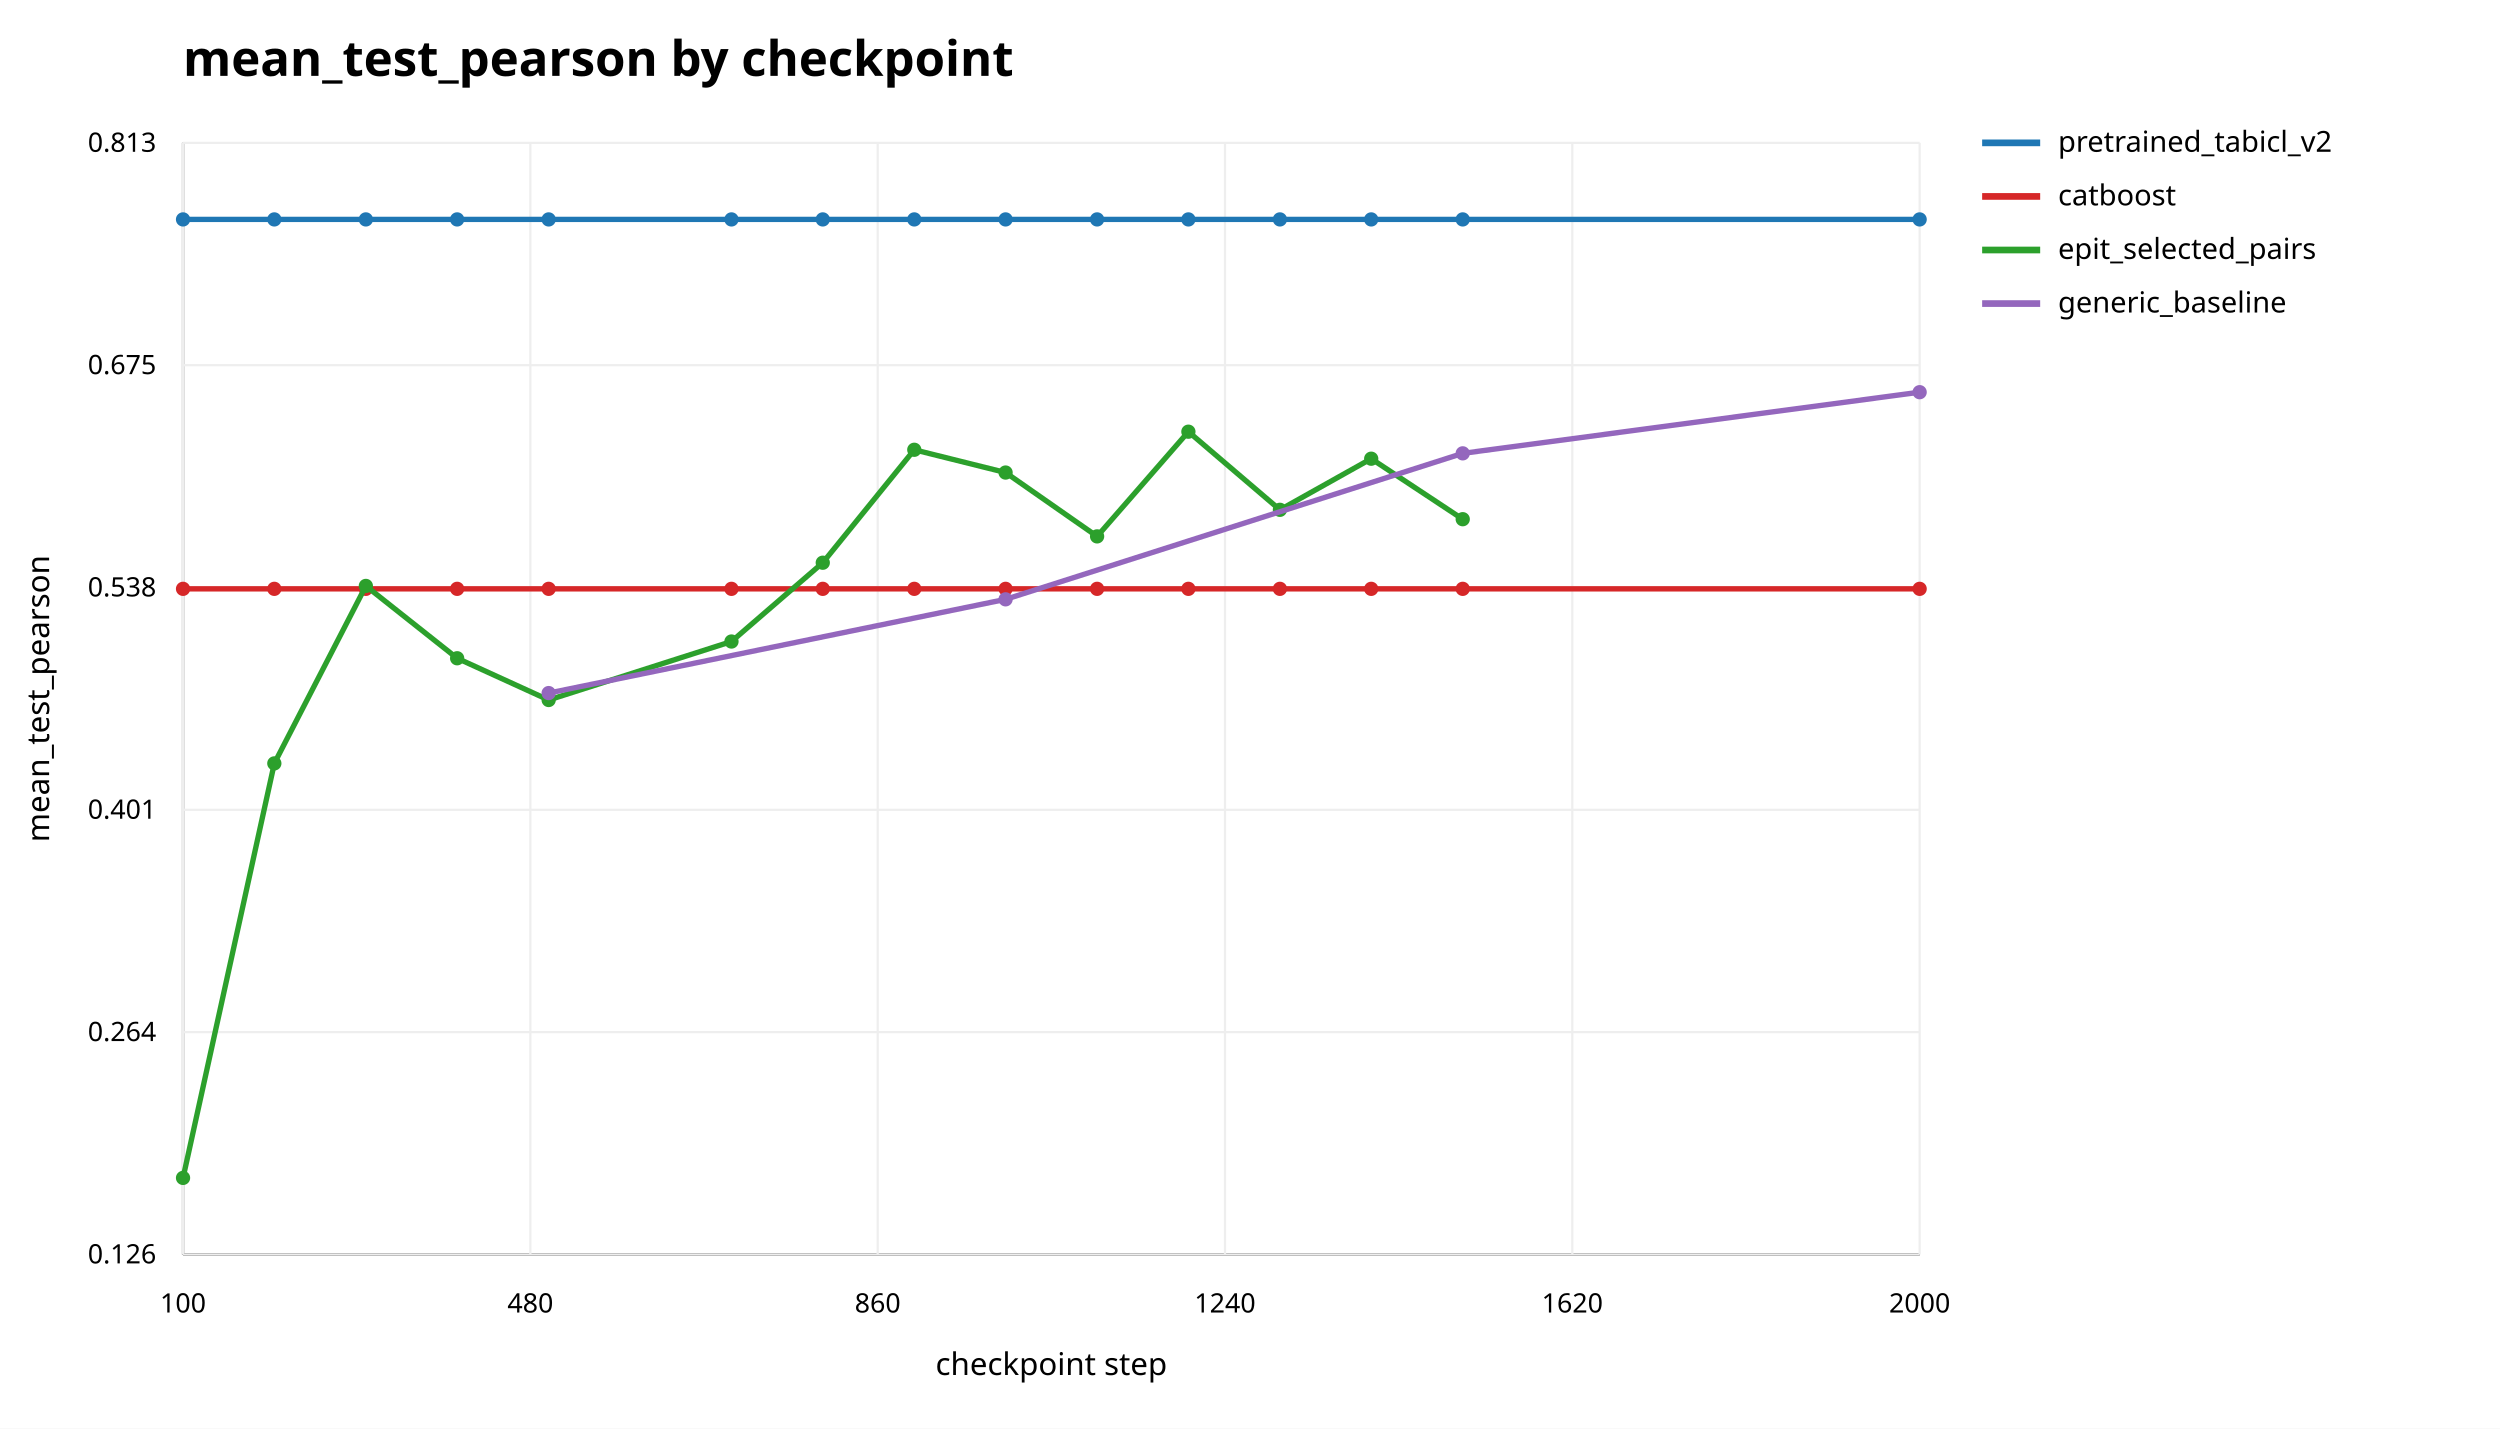
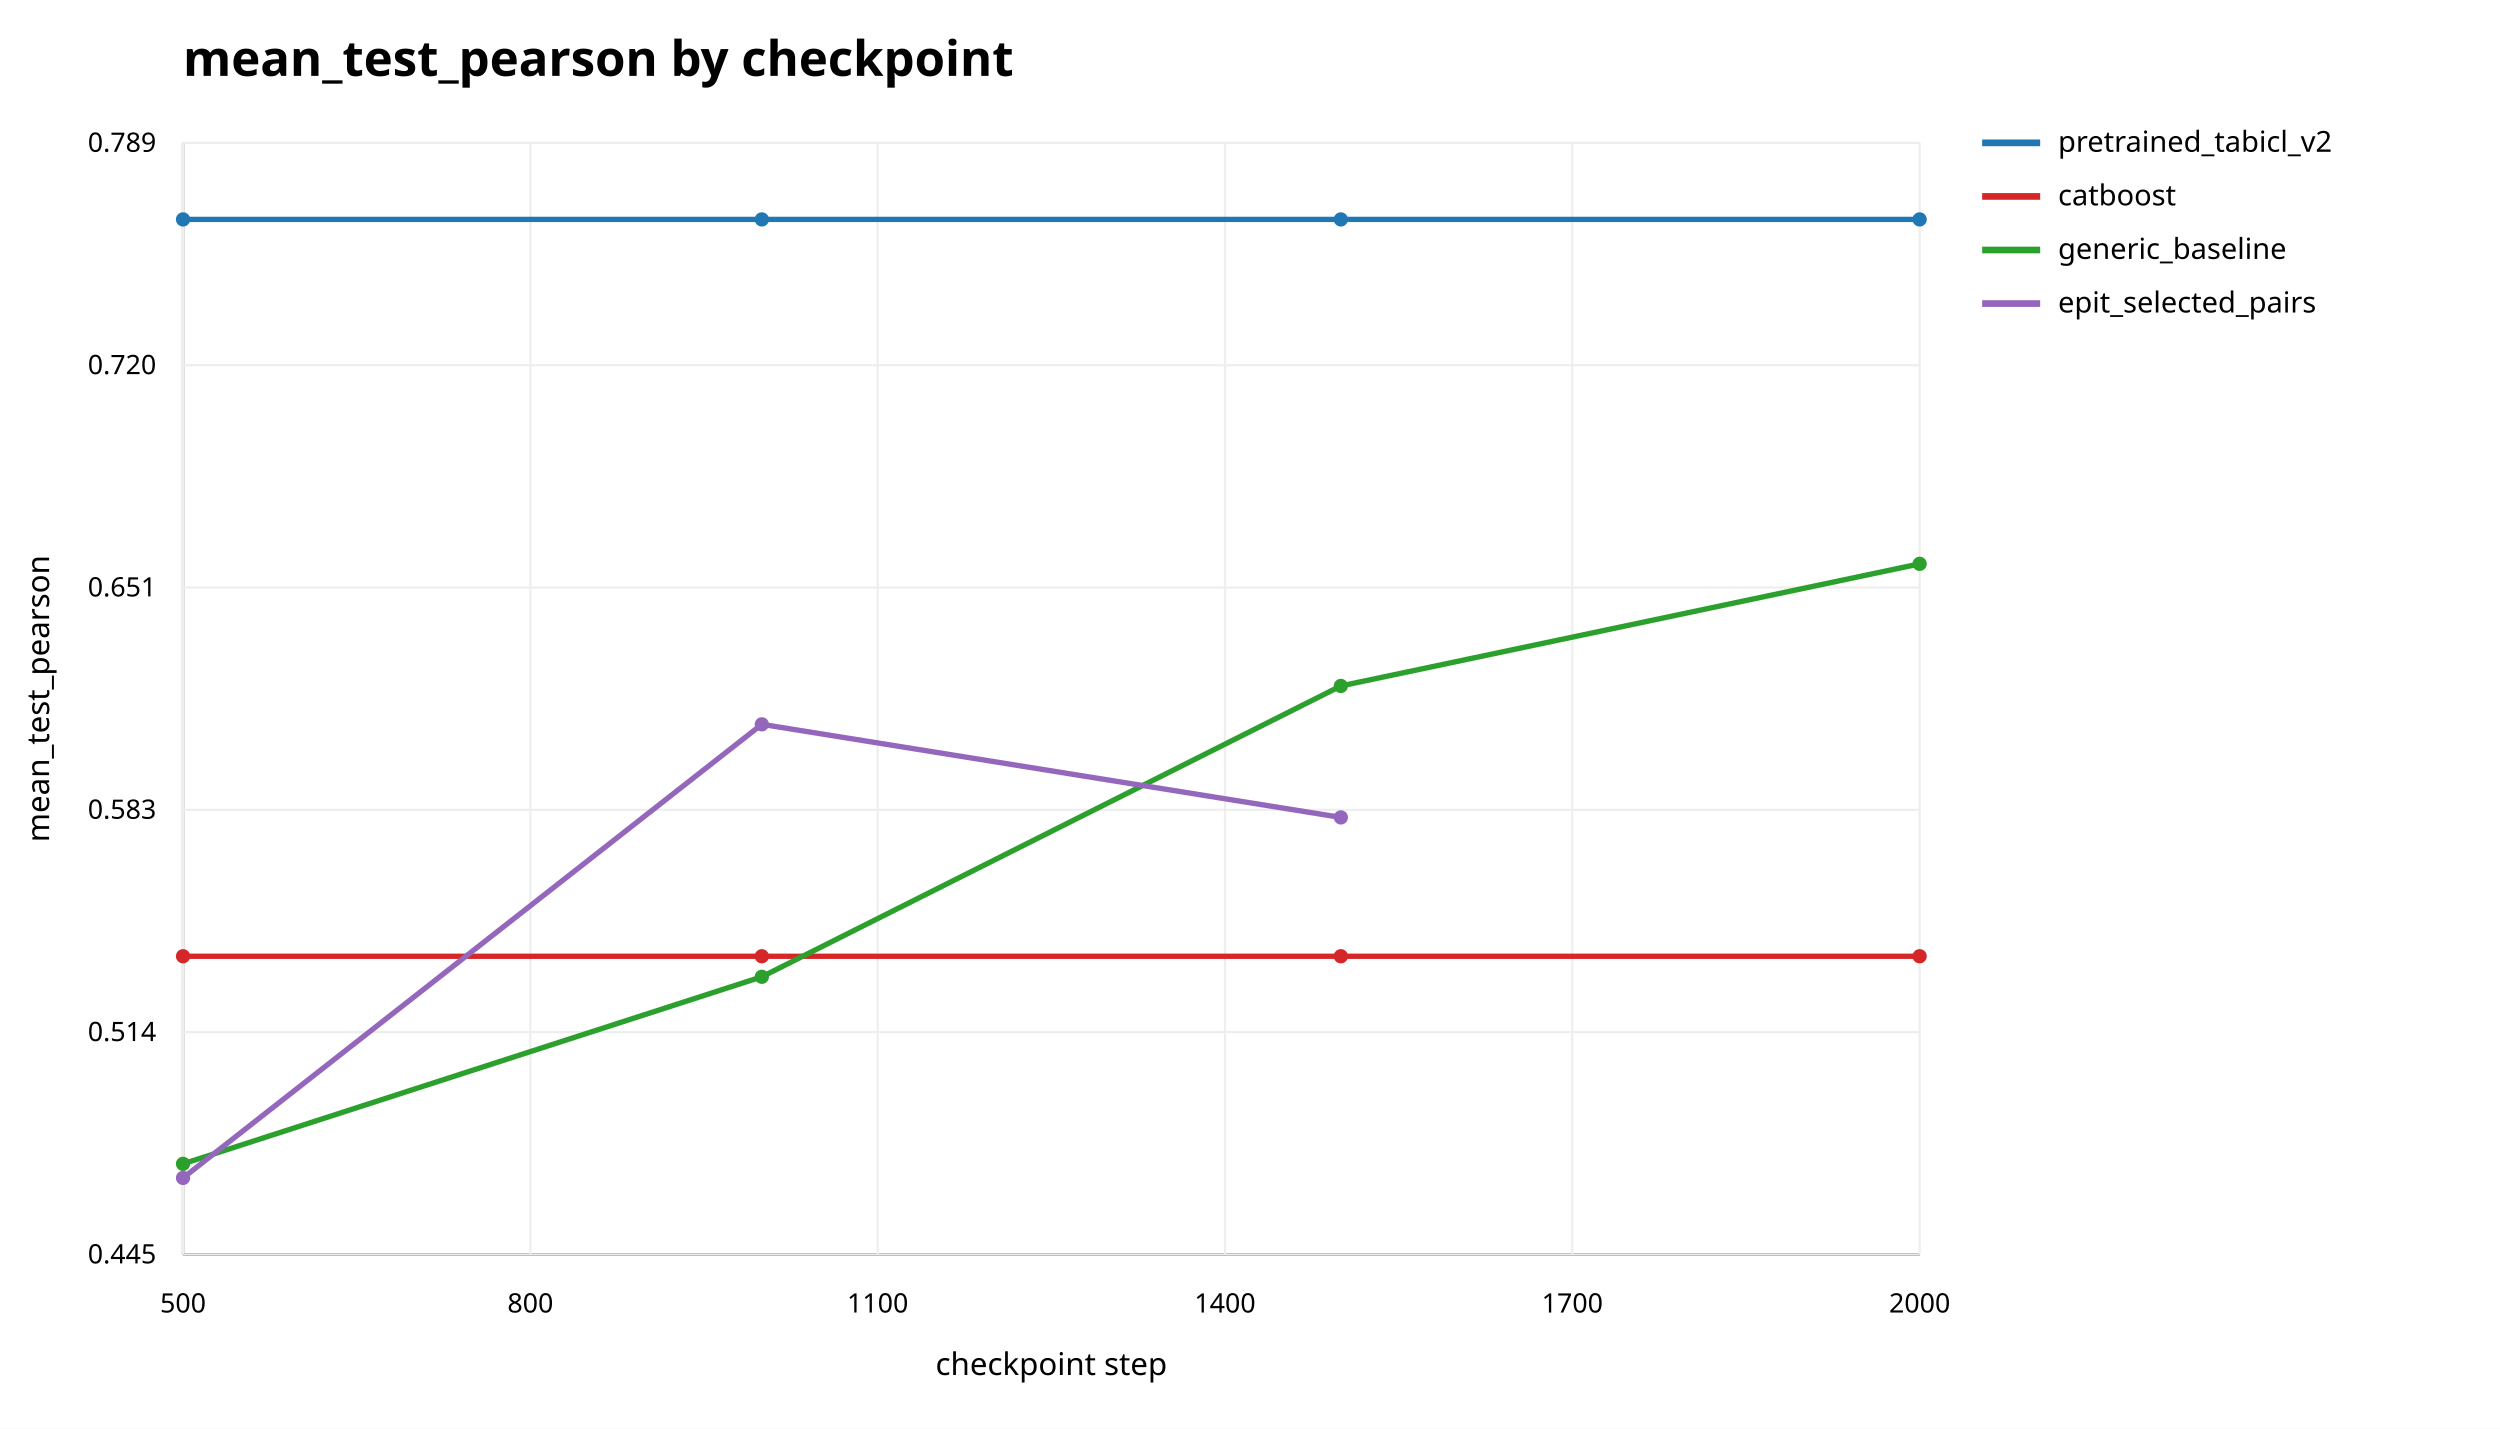
<svg xmlns="http://www.w3.org/2000/svg" width="1120" height="640" viewBox="0 0 1120 640">
  <rect width="1120" height="640" fill="white" />
  <text x="82" y="34" font-size="22" font-family="sans-serif" font-weight="700">mean_test_pearson by checkpoint</text>
  <line x1="82" y1="562" x2="860" y2="562" stroke="#222" />
  <line x1="82" y1="64" x2="82" y2="562" stroke="#222" />
  <line x1="82.0" y1="64" x2="82.0" y2="562" stroke="#eeeeee" />
  <line x1="82" y1="562.0" x2="860" y2="562.0" stroke="#eeeeee" />
-   <text x="82.0" y="588" text-anchor="middle" font-size="12" font-family="sans-serif">100</text>
-   <text x="70" y="566.0" text-anchor="end" font-size="12" font-family="sans-serif">0.126</text>
+   <text x="82.0" y="588" text-anchor="middle" font-size="12" font-family="sans-serif">500</text>
+   <text x="70" y="566.0" text-anchor="end" font-size="12" font-family="sans-serif">0.445</text>
  <line x1="237.6" y1="64" x2="237.6" y2="562" stroke="#eeeeee" />
  <line x1="82" y1="462.4" x2="860" y2="462.4" stroke="#eeeeee" />
-   <text x="237.6" y="588" text-anchor="middle" font-size="12" font-family="sans-serif">480</text>
-   <text x="70" y="466.4" text-anchor="end" font-size="12" font-family="sans-serif">0.264</text>
+   <text x="237.6" y="588" text-anchor="middle" font-size="12" font-family="sans-serif">800</text>
+   <text x="70" y="466.4" text-anchor="end" font-size="12" font-family="sans-serif">0.514</text>
  <line x1="393.2" y1="64" x2="393.2" y2="562" stroke="#eeeeee" />
  <line x1="82" y1="362.8" x2="860" y2="362.8" stroke="#eeeeee" />
-   <text x="393.2" y="588" text-anchor="middle" font-size="12" font-family="sans-serif">860</text>
-   <text x="70" y="366.8" text-anchor="end" font-size="12" font-family="sans-serif">0.401</text>
+   <text x="393.2" y="588" text-anchor="middle" font-size="12" font-family="sans-serif">1100</text>
+   <text x="70" y="366.8" text-anchor="end" font-size="12" font-family="sans-serif">0.583</text>
  <line x1="548.8" y1="64" x2="548.8" y2="562" stroke="#eeeeee" />
  <line x1="82" y1="263.2" x2="860" y2="263.2" stroke="#eeeeee" />
-   <text x="548.8" y="588" text-anchor="middle" font-size="12" font-family="sans-serif">1240</text>
-   <text x="70" y="267.2" text-anchor="end" font-size="12" font-family="sans-serif">0.538</text>
+   <text x="548.8" y="588" text-anchor="middle" font-size="12" font-family="sans-serif">1400</text>
+   <text x="70" y="267.2" text-anchor="end" font-size="12" font-family="sans-serif">0.651</text>
  <line x1="704.4" y1="64" x2="704.4" y2="562" stroke="#eeeeee" />
  <line x1="82" y1="163.6" x2="860" y2="163.6" stroke="#eeeeee" />
-   <text x="704.4" y="588" text-anchor="middle" font-size="12" font-family="sans-serif">1620</text>
-   <text x="70" y="167.6" text-anchor="end" font-size="12" font-family="sans-serif">0.675</text>
+   <text x="704.4" y="588" text-anchor="middle" font-size="12" font-family="sans-serif">1700</text>
+   <text x="70" y="167.6" text-anchor="end" font-size="12" font-family="sans-serif">0.720</text>
  <line x1="860.0" y1="64" x2="860.0" y2="562" stroke="#eeeeee" />
  <line x1="82" y1="64.0" x2="860" y2="64.0" stroke="#eeeeee" />
  <text x="860.0" y="588" text-anchor="middle" font-size="12" font-family="sans-serif">2000</text>
-   <text x="70" y="68.0" text-anchor="end" font-size="12" font-family="sans-serif">0.813</text>
+   <text x="70" y="68.0" text-anchor="end" font-size="12" font-family="sans-serif">0.789</text>
  <text x="471.0" y="616" text-anchor="middle" font-size="14" font-family="sans-serif">checkpoint step</text>
  <text x="22" y="313.0" transform="rotate(-90 22 313.0)" text-anchor="middle" font-size="14" font-family="sans-serif">mean_test_pearson</text>
-   <polyline points="82.0,98.3 122.9,98.3 163.9,98.3 204.8,98.3 245.8,98.3 327.7,98.3 368.6,98.3 409.6,98.3 450.5,98.3 491.5,98.3 532.4,98.3 573.4,98.3 614.3,98.3 655.3,98.3 860.0,98.3" fill="none" stroke="#1f77b4" stroke-width="2.4" stroke-linejoin="round" stroke-linecap="round" />
+   <polyline points="82.0,98.3 341.3,98.3 600.7,98.3 860.0,98.3" fill="none" stroke="#1f77b4" stroke-width="2.4" stroke-linejoin="round" stroke-linecap="round" />
  <circle cx="82.0" cy="98.3" r="3.2" fill="#1f77b4" />
-   <circle cx="122.9" cy="98.3" r="3.2" fill="#1f77b4" />
-   <circle cx="163.9" cy="98.3" r="3.2" fill="#1f77b4" />
-   <circle cx="204.8" cy="98.3" r="3.2" fill="#1f77b4" />
-   <circle cx="245.8" cy="98.3" r="3.2" fill="#1f77b4" />
-   <circle cx="327.7" cy="98.3" r="3.2" fill="#1f77b4" />
-   <circle cx="368.6" cy="98.3" r="3.2" fill="#1f77b4" />
-   <circle cx="409.6" cy="98.3" r="3.2" fill="#1f77b4" />
-   <circle cx="450.5" cy="98.3" r="3.2" fill="#1f77b4" />
-   <circle cx="491.5" cy="98.3" r="3.2" fill="#1f77b4" />
-   <circle cx="532.4" cy="98.3" r="3.2" fill="#1f77b4" />
-   <circle cx="573.4" cy="98.3" r="3.2" fill="#1f77b4" />
-   <circle cx="614.3" cy="98.3" r="3.2" fill="#1f77b4" />
-   <circle cx="655.3" cy="98.3" r="3.2" fill="#1f77b4" />
+   <circle cx="341.3" cy="98.3" r="3.2" fill="#1f77b4" />
+   <circle cx="600.7" cy="98.3" r="3.2" fill="#1f77b4" />
  <circle cx="860.0" cy="98.3" r="3.2" fill="#1f77b4" />
  <line x1="888" y1="64" x2="914" y2="64" stroke="#1f77b4" stroke-width="3" />
  <text x="922" y="68" font-size="13" font-family="sans-serif">pretrained_tabicl_v2</text>
-   <polyline points="82.0,263.8 122.9,263.8 163.9,263.8 204.8,263.8 245.8,263.8 327.7,263.8 368.6,263.8 409.6,263.8 450.5,263.8 491.5,263.8 532.4,263.8 573.4,263.8 614.3,263.8 655.3,263.8 860.0,263.8" fill="none" stroke="#d62728" stroke-width="2.4" stroke-linejoin="round" stroke-linecap="round" />
-   <circle cx="82.0" cy="263.8" r="3.2" fill="#d62728" />
-   <circle cx="122.9" cy="263.8" r="3.2" fill="#d62728" />
-   <circle cx="163.9" cy="263.8" r="3.2" fill="#d62728" />
-   <circle cx="204.8" cy="263.8" r="3.2" fill="#d62728" />
-   <circle cx="245.8" cy="263.8" r="3.2" fill="#d62728" />
-   <circle cx="327.7" cy="263.8" r="3.2" fill="#d62728" />
-   <circle cx="368.6" cy="263.8" r="3.2" fill="#d62728" />
-   <circle cx="409.6" cy="263.8" r="3.2" fill="#d62728" />
-   <circle cx="450.5" cy="263.8" r="3.2" fill="#d62728" />
-   <circle cx="491.5" cy="263.8" r="3.2" fill="#d62728" />
-   <circle cx="532.4" cy="263.8" r="3.2" fill="#d62728" />
-   <circle cx="573.4" cy="263.8" r="3.2" fill="#d62728" />
-   <circle cx="614.3" cy="263.8" r="3.2" fill="#d62728" />
-   <circle cx="655.3" cy="263.8" r="3.2" fill="#d62728" />
-   <circle cx="860.0" cy="263.8" r="3.2" fill="#d62728" />
+   <polyline points="82.0,428.4 341.3,428.4 600.7,428.4 860.0,428.4" fill="none" stroke="#d62728" stroke-width="2.4" stroke-linejoin="round" stroke-linecap="round" />
+   <circle cx="82.0" cy="428.4" r="3.2" fill="#d62728" />
+   <circle cx="341.3" cy="428.4" r="3.2" fill="#d62728" />
+   <circle cx="600.7" cy="428.4" r="3.2" fill="#d62728" />
+   <circle cx="860.0" cy="428.4" r="3.2" fill="#d62728" />
  <line x1="888" y1="88" x2="914" y2="88" stroke="#d62728" stroke-width="3" />
  <text x="922" y="92" font-size="13" font-family="sans-serif">catboost</text>
-   <polyline points="82.0,527.7 122.9,342.0 163.9,262.5 204.8,294.9 245.8,313.6 327.7,287.4 368.6,252.1 409.6,201.5 450.5,211.7 491.5,240.3 532.4,193.4 573.4,228.4 614.3,205.5 655.3,232.6" fill="none" stroke="#2ca02c" stroke-width="2.4" stroke-linejoin="round" stroke-linecap="round" />
-   <circle cx="82.0" cy="527.7" r="3.2" fill="#2ca02c" />
-   <circle cx="122.9" cy="342.0" r="3.2" fill="#2ca02c" />
-   <circle cx="163.9" cy="262.5" r="3.2" fill="#2ca02c" />
-   <circle cx="204.8" cy="294.9" r="3.2" fill="#2ca02c" />
-   <circle cx="245.8" cy="313.6" r="3.2" fill="#2ca02c" />
-   <circle cx="327.7" cy="287.4" r="3.2" fill="#2ca02c" />
-   <circle cx="368.6" cy="252.1" r="3.2" fill="#2ca02c" />
-   <circle cx="409.6" cy="201.5" r="3.2" fill="#2ca02c" />
-   <circle cx="450.5" cy="211.7" r="3.2" fill="#2ca02c" />
-   <circle cx="491.5" cy="240.3" r="3.2" fill="#2ca02c" />
-   <circle cx="532.4" cy="193.4" r="3.2" fill="#2ca02c" />
-   <circle cx="573.4" cy="228.4" r="3.2" fill="#2ca02c" />
-   <circle cx="614.3" cy="205.5" r="3.2" fill="#2ca02c" />
-   <circle cx="655.3" cy="232.6" r="3.2" fill="#2ca02c" />
+   <polyline points="82.0,521.4 341.3,437.6 600.7,307.3 860.0,252.6" fill="none" stroke="#2ca02c" stroke-width="2.4" stroke-linejoin="round" stroke-linecap="round" />
+   <circle cx="82.0" cy="521.4" r="3.2" fill="#2ca02c" />
+   <circle cx="341.3" cy="437.6" r="3.2" fill="#2ca02c" />
+   <circle cx="600.7" cy="307.3" r="3.2" fill="#2ca02c" />
+   <circle cx="860.0" cy="252.6" r="3.2" fill="#2ca02c" />
  <line x1="888" y1="112" x2="914" y2="112" stroke="#2ca02c" stroke-width="3" />
-   <text x="922" y="116" font-size="13" font-family="sans-serif">epit_selected_pairs</text>
-   <polyline points="245.8,310.5 450.5,268.5 655.3,203.1 860.0,175.7" fill="none" stroke="#9467bd" stroke-width="2.4" stroke-linejoin="round" stroke-linecap="round" />
-   <circle cx="245.8" cy="310.5" r="3.2" fill="#9467bd" />
-   <circle cx="450.5" cy="268.5" r="3.2" fill="#9467bd" />
-   <circle cx="655.3" cy="203.1" r="3.2" fill="#9467bd" />
-   <circle cx="860.0" cy="175.7" r="3.2" fill="#9467bd" />
+   <text x="922" y="116" font-size="13" font-family="sans-serif">generic_baseline</text>
+   <polyline points="82.0,527.7 341.3,324.5 600.7,366.2" fill="none" stroke="#9467bd" stroke-width="2.4" stroke-linejoin="round" stroke-linecap="round" />
+   <circle cx="82.0" cy="527.7" r="3.2" fill="#9467bd" />
+   <circle cx="341.3" cy="324.5" r="3.2" fill="#9467bd" />
+   <circle cx="600.7" cy="366.2" r="3.2" fill="#9467bd" />
  <line x1="888" y1="136" x2="914" y2="136" stroke="#9467bd" stroke-width="3" />
-   <text x="922" y="140" font-size="13" font-family="sans-serif">generic_baseline</text>
+   <text x="922" y="140" font-size="13" font-family="sans-serif">epit_selected_pairs</text>
</svg>
